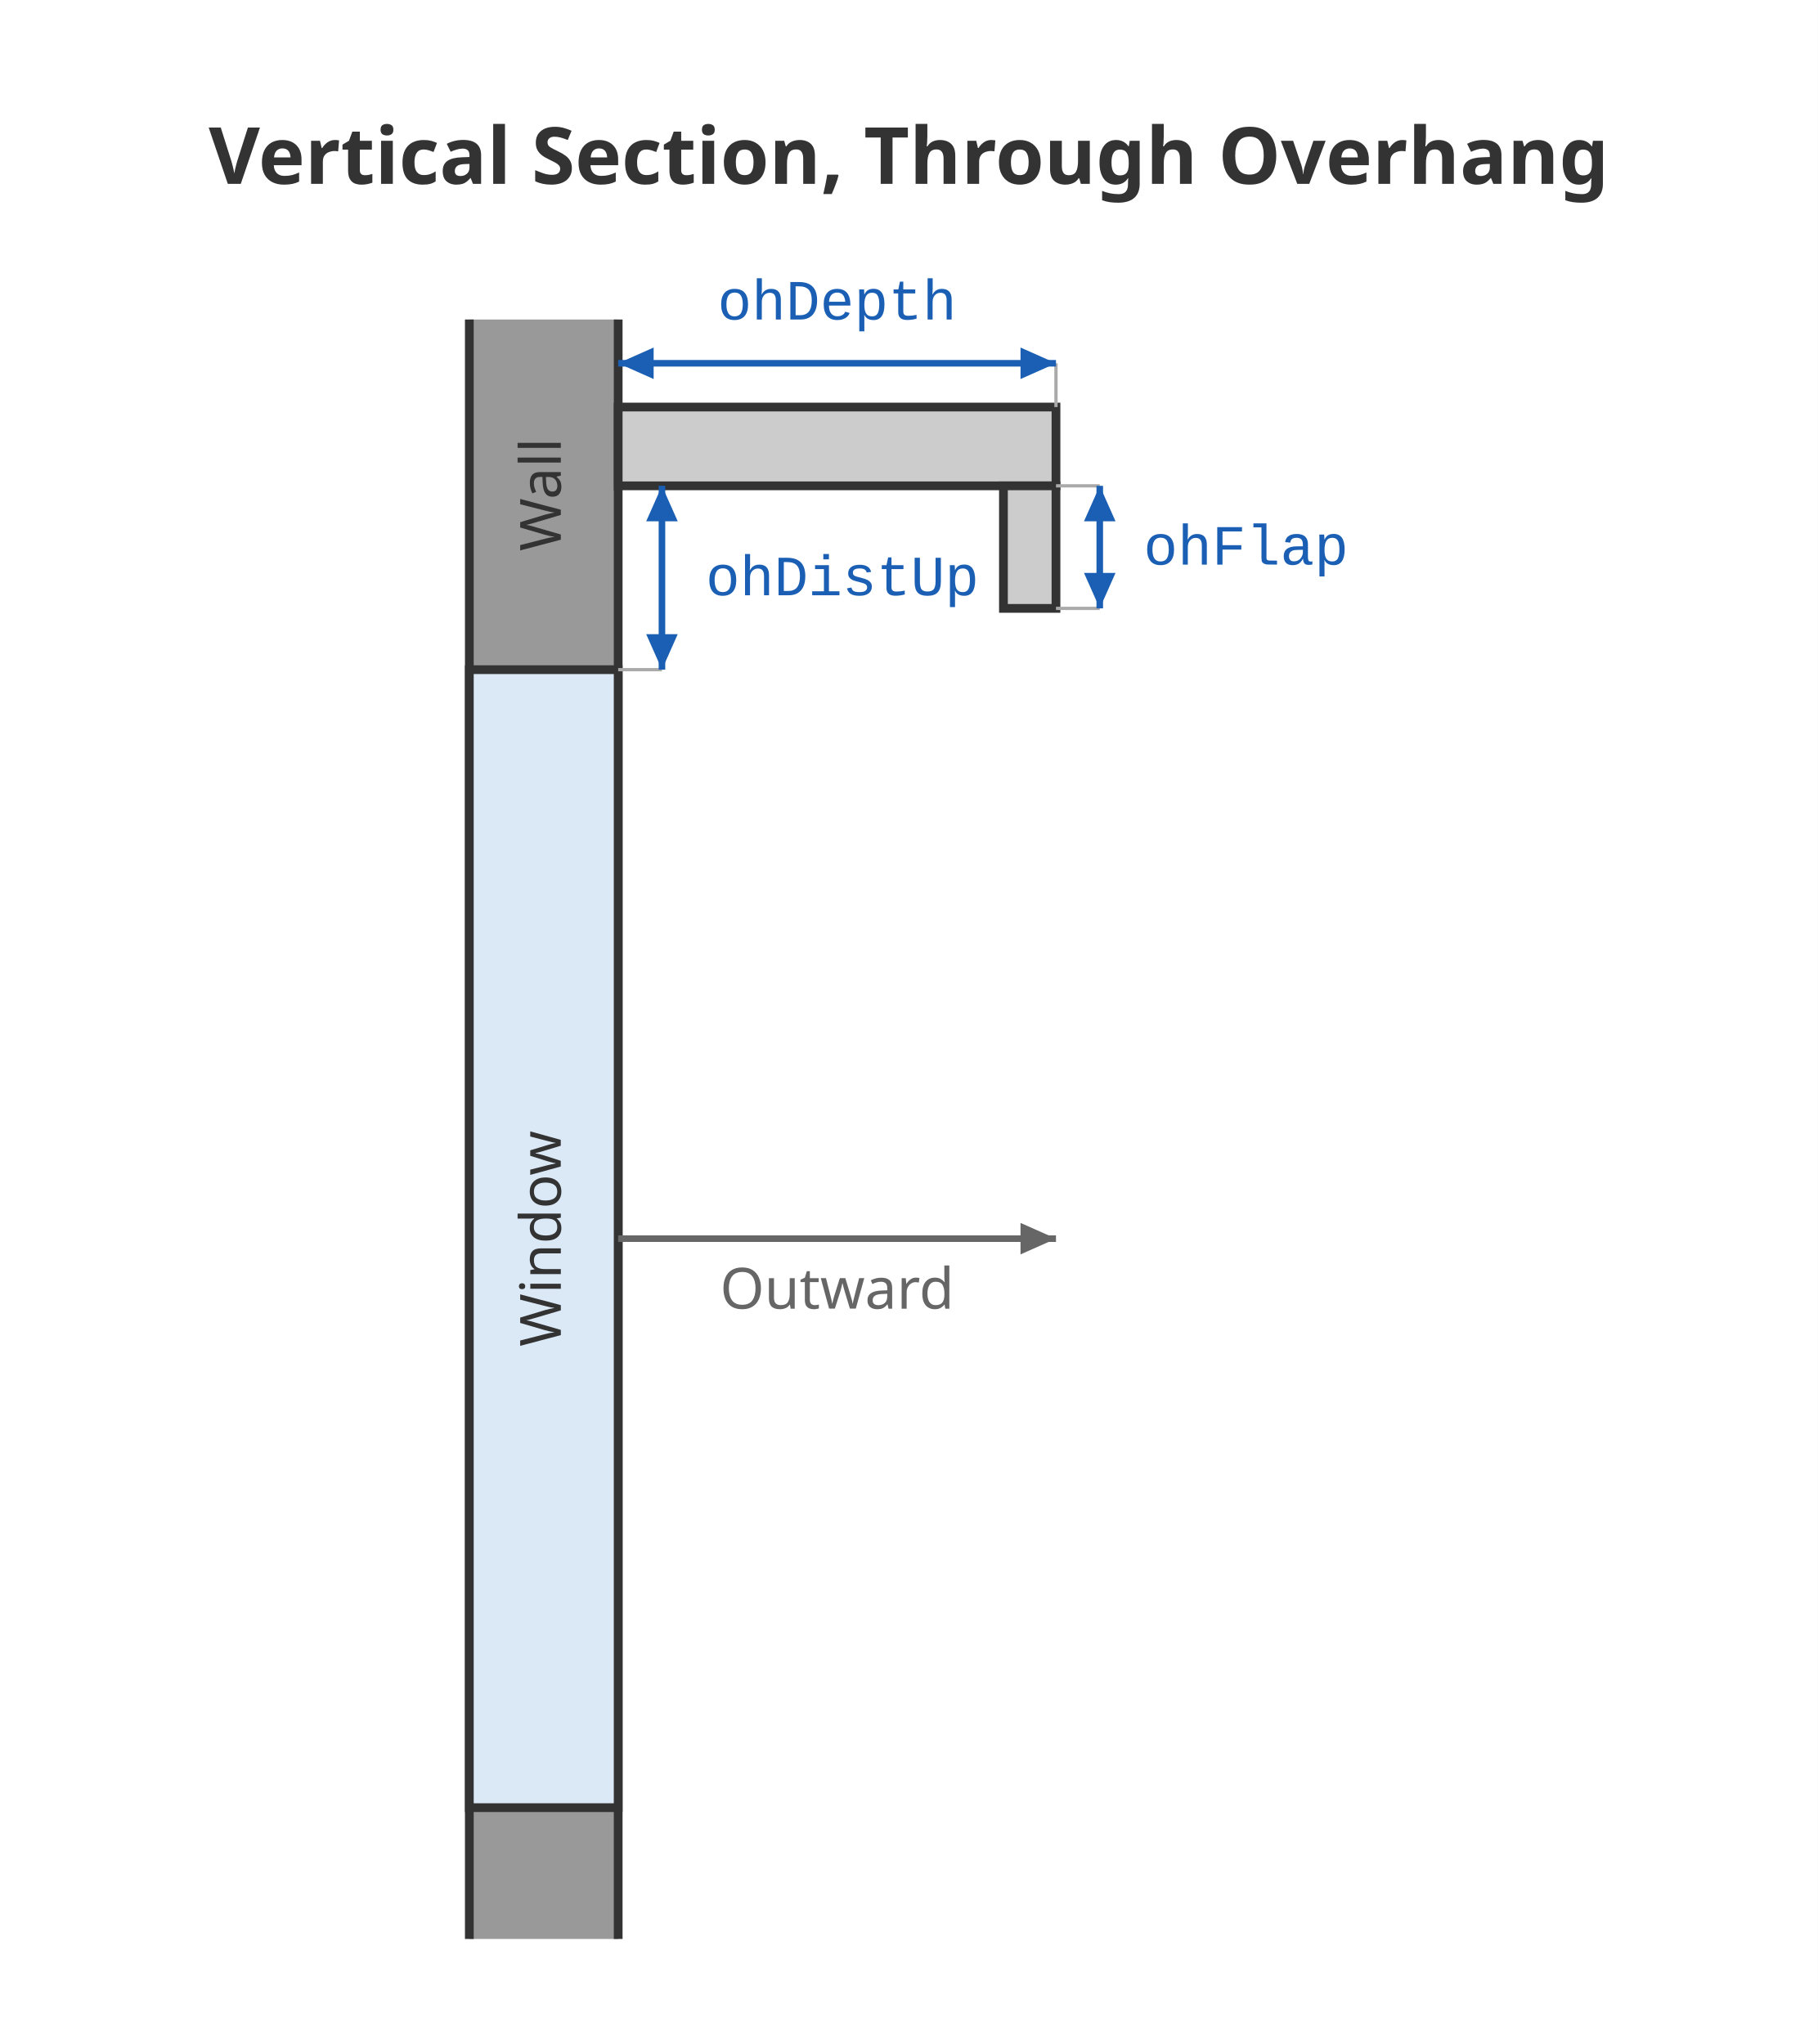
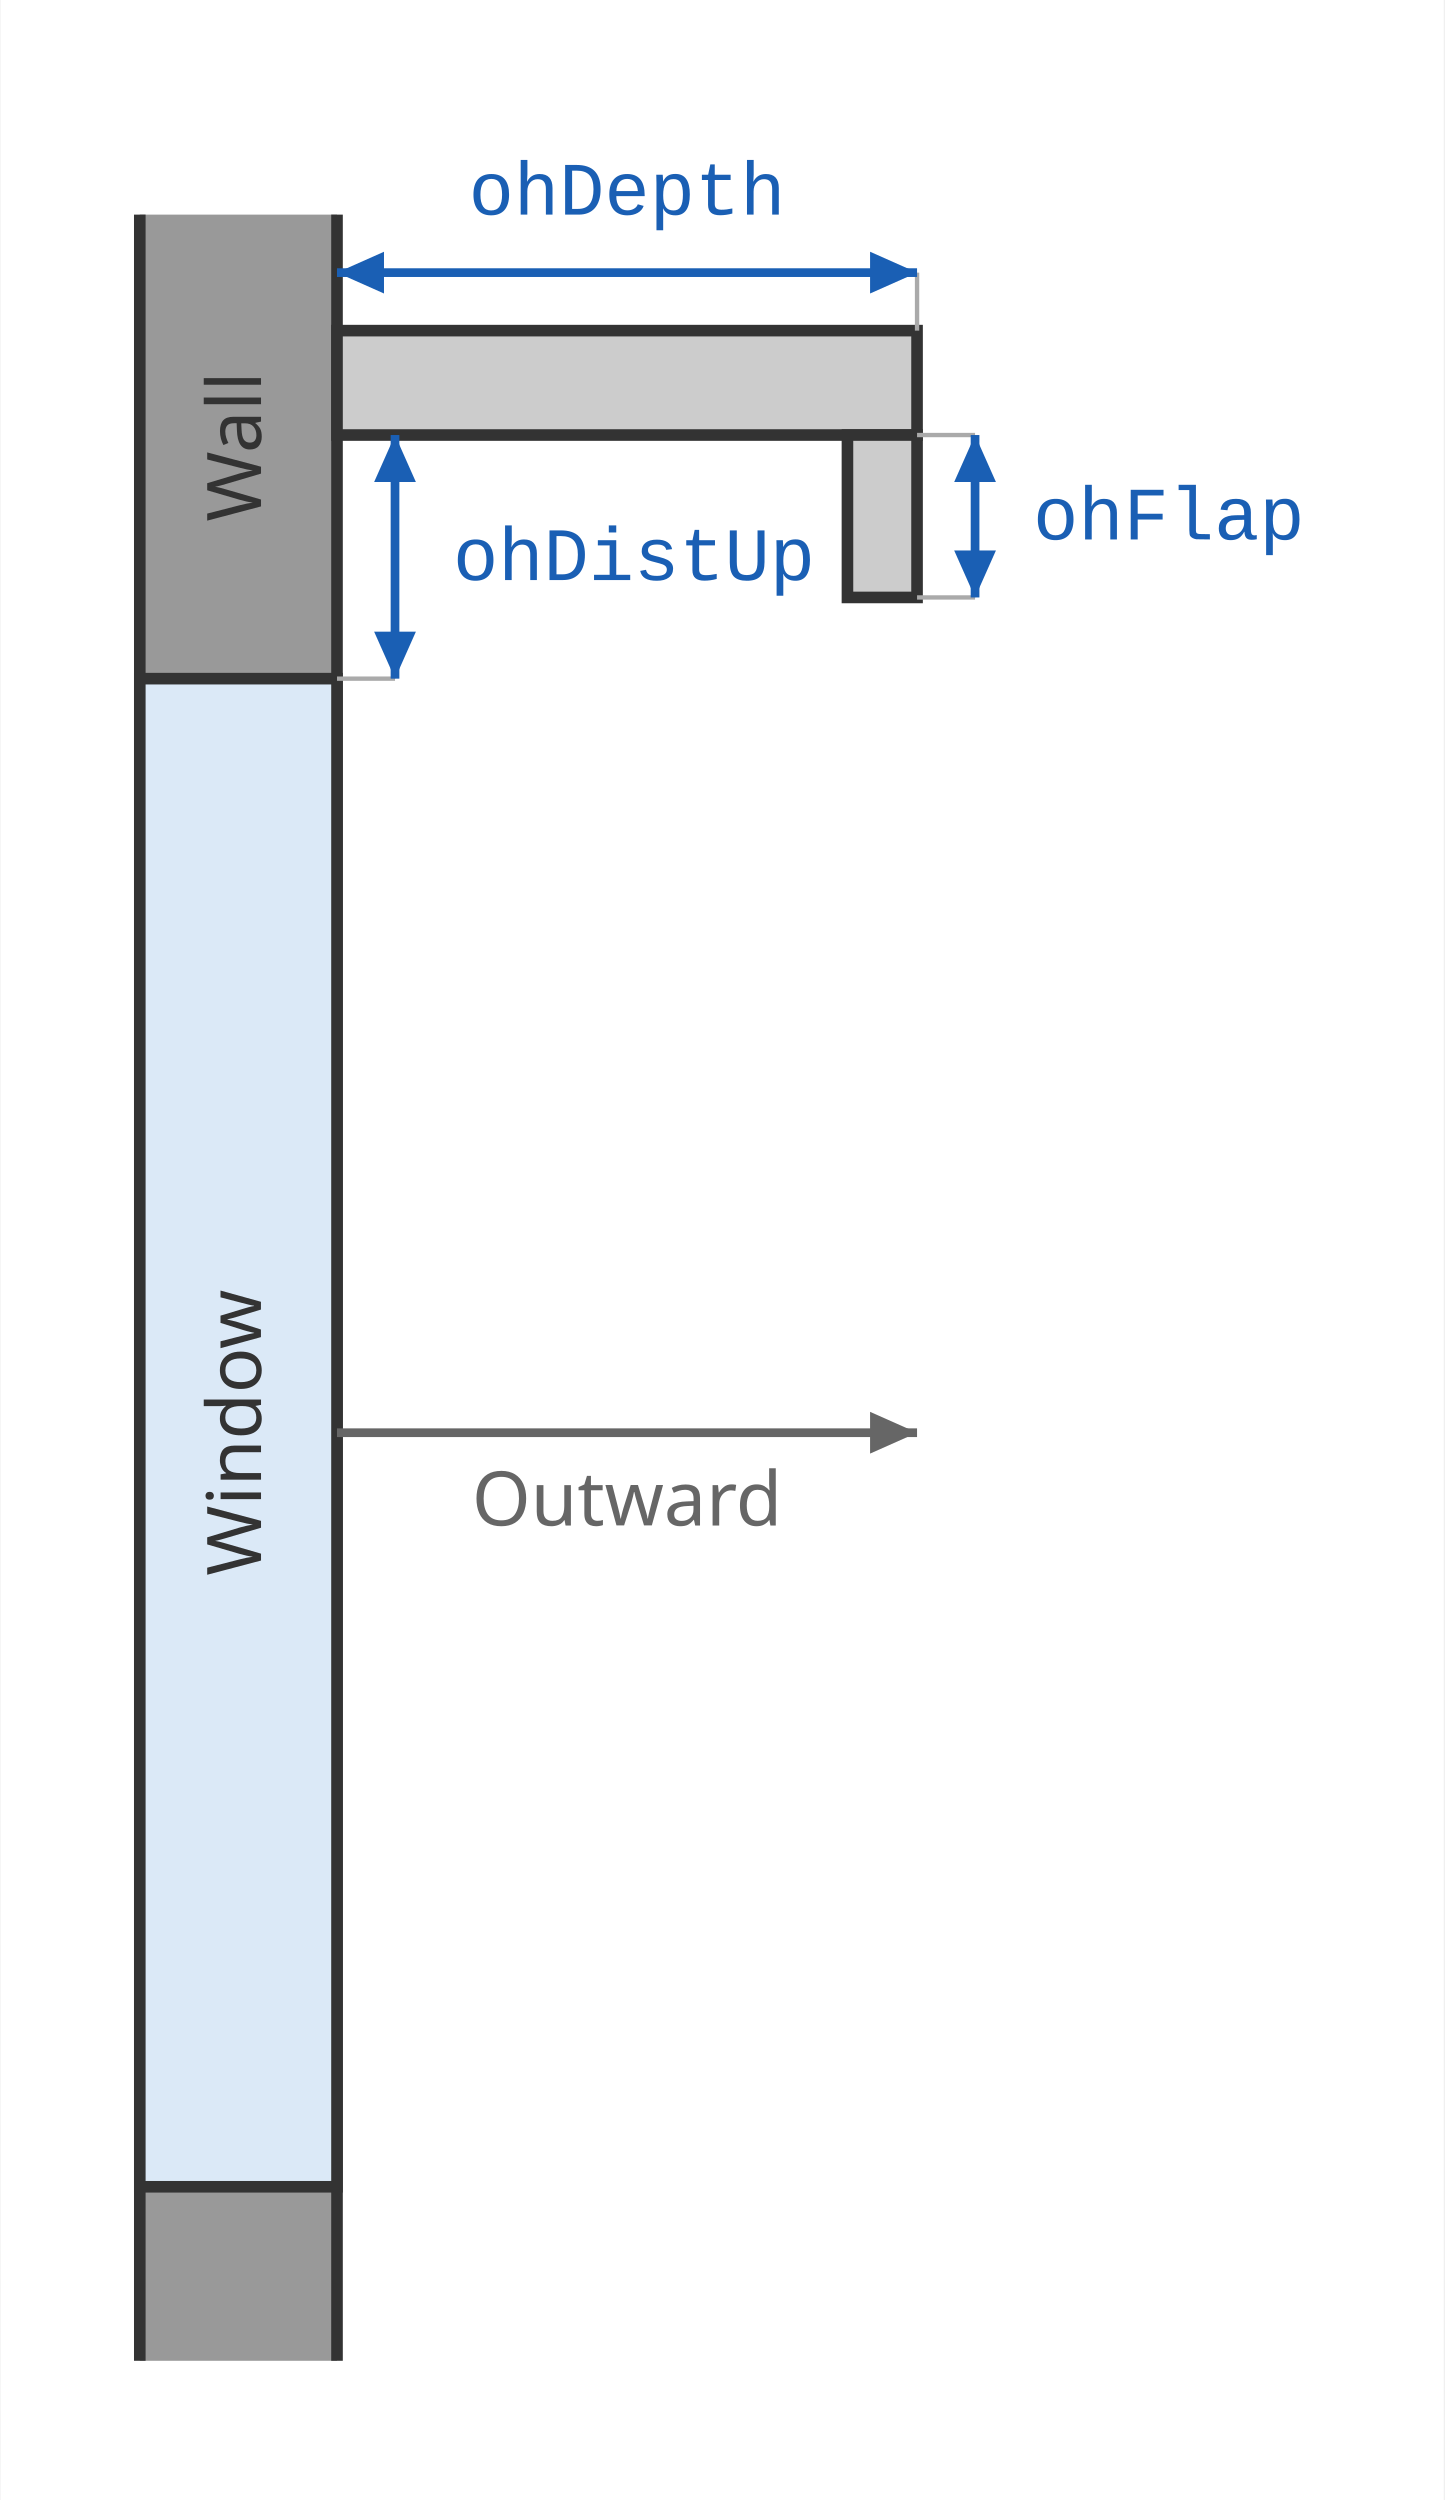
- <svg xmlns="http://www.w3.org/2000/svg" viewBox="-87.2 -13.0 415.2 467.0" role="img" aria-label="Vertical section through a SHADE overhang, showing ohDepth (projection outward from the window) and ohFlap (a downward lip at the outer edge).">
+ <svg xmlns="http://www.w3.org/2000/svg" viewBox="-4.0 23.0 248.8 431.0" width="249" height="431" role="img" aria-label="Vertical section through a SHADE overhang, showing ohDepth (projection outward from the window) and ohFlap (a downward lip at the outer edge).">
  <defs>
    <marker id="dim-arrow" viewBox="0 0 10 10" refX="9" refY="5" markerWidth="6" markerHeight="6" orient="auto-start-reverse">
      <path d="M0,1 L9,5 L0,9 Z" fill="#1a5fb4" />
    </marker>
    <marker id="dim-arrow-gray" viewBox="0 0 10 10" refX="9" refY="5" markerWidth="6" markerHeight="6" orient="auto-start-reverse">
      <path d="M0,1 L9,5 L0,9 Z" fill="#666666" />
    </marker>
  </defs>
-   <rect x="-87.2" y="-13.0" width="415.2" height="467.0" fill="#ffffff" />
+   <rect x="-4.0" y="23.0" width="248.8" height="431.0" fill="#ffffff" />
  <rect x="20" y="60" width="34" height="370" fill="#999999" />
  <line x1="20" y1="60" x2="20" y2="430" stroke="#333333" stroke-width="2" />
  <line x1="54" y1="60" x2="54" y2="430" stroke="#333333" stroke-width="2" />
  <rect x="20" y="140" width="34" height="260" fill="#dbe9f7" stroke="#333333" stroke-width="2" />
  <text x="40.9" y="100.0" font-family="sans-serif" font-size="13" fill="#333333" text-anchor="middle" transform="rotate(-90 40.9 100.0)">Wall</text>
  <text x="40.9" y="270.0" font-family="sans-serif" font-size="13" fill="#333333" text-anchor="middle" transform="rotate(-90 40.9 270.0)">Window</text>
  <rect x="54" y="80" width="100" height="18" fill="#cccccc" stroke="#333333" stroke-width="2" />
  <rect x="142" y="98" width="12" height="28" fill="#cccccc" stroke="#333333" stroke-width="2" />
  <line x1="154" y1="80" x2="154" y2="70" stroke="#aaaaaa" stroke-width="0.75" />
  <line x1="54" y1="70" x2="154" y2="70" stroke="#1a5fb4" stroke-width="1.5" marker-start="url(#dim-arrow)" marker-end="url(#dim-arrow)" />
  <text x="104.0" y="60" font-family="'Courier New', Courier, monospace" font-size="13" fill="#1a5fb4" text-anchor="middle">ohDepth</text>
  <line x1="154" y1="98" x2="164" y2="98" stroke="#aaaaaa" stroke-width="0.75" />
  <line x1="154" y1="126" x2="164" y2="126" stroke="#aaaaaa" stroke-width="0.75" />
  <line x1="164" y1="98" x2="164" y2="126" stroke="#1a5fb4" stroke-width="1.5" marker-start="url(#dim-arrow)" marker-end="url(#dim-arrow)" />
  <text x="174" y="116.0" font-family="'Courier New', Courier, monospace" font-size="13" fill="#1a5fb4" text-anchor="start">ohFlap</text>
  <line x1="54" y1="140" x2="64" y2="140" stroke="#aaaaaa" stroke-width="0.75" />
  <line x1="64" y1="98" x2="64" y2="140" stroke="#1a5fb4" stroke-width="1.5" marker-start="url(#dim-arrow)" marker-end="url(#dim-arrow)" />
  <text x="74" y="123.0" font-family="'Courier New', Courier, monospace" font-size="13" fill="#1a5fb4" text-anchor="start">ohDistUp</text>
  <line x1="54" y1="270.0" x2="154" y2="270.0" stroke="#666" stroke-width="1.5" marker-end="url(#dim-arrow-gray)" />
  <text x="104.0" y="286.0" font-family="sans-serif" font-size="13" fill="#666" text-anchor="middle">Outward</text>
-   <text x="120.4" y="29" font-family="sans-serif" font-size="18" fill="#333333" text-anchor="middle" font-weight="bold">Vertical Section, Through Overhang</text>
</svg>
